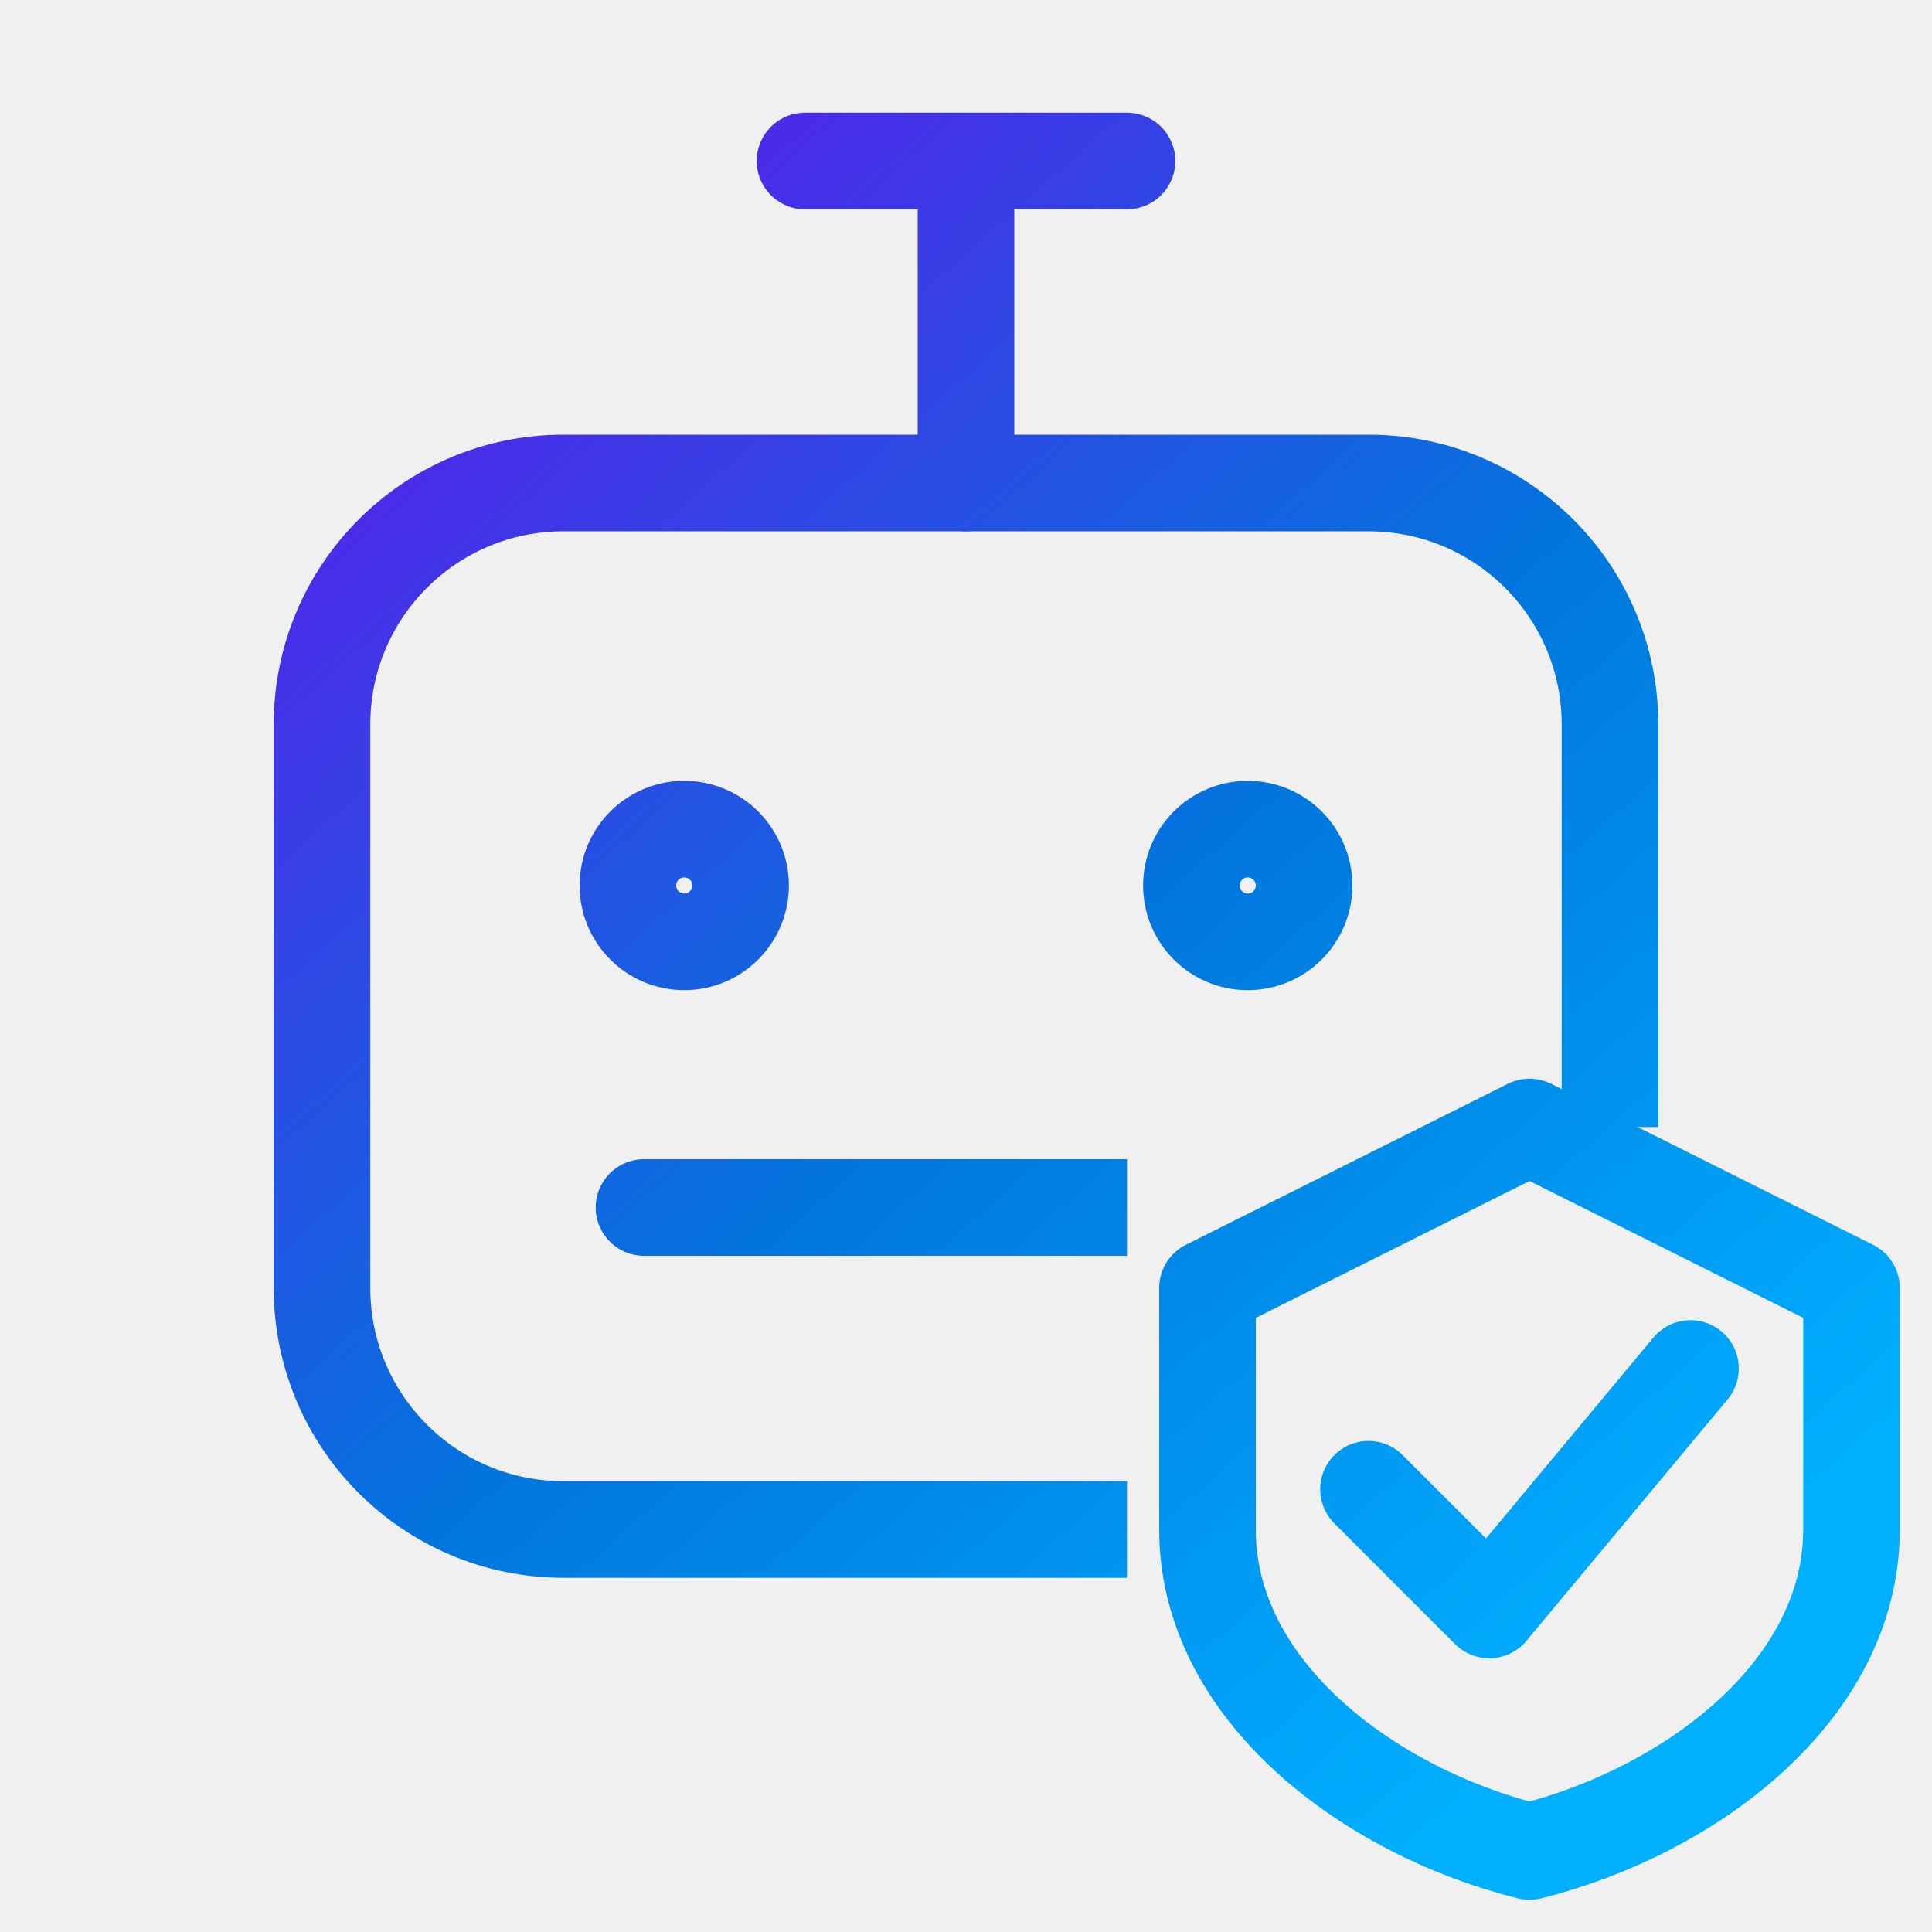
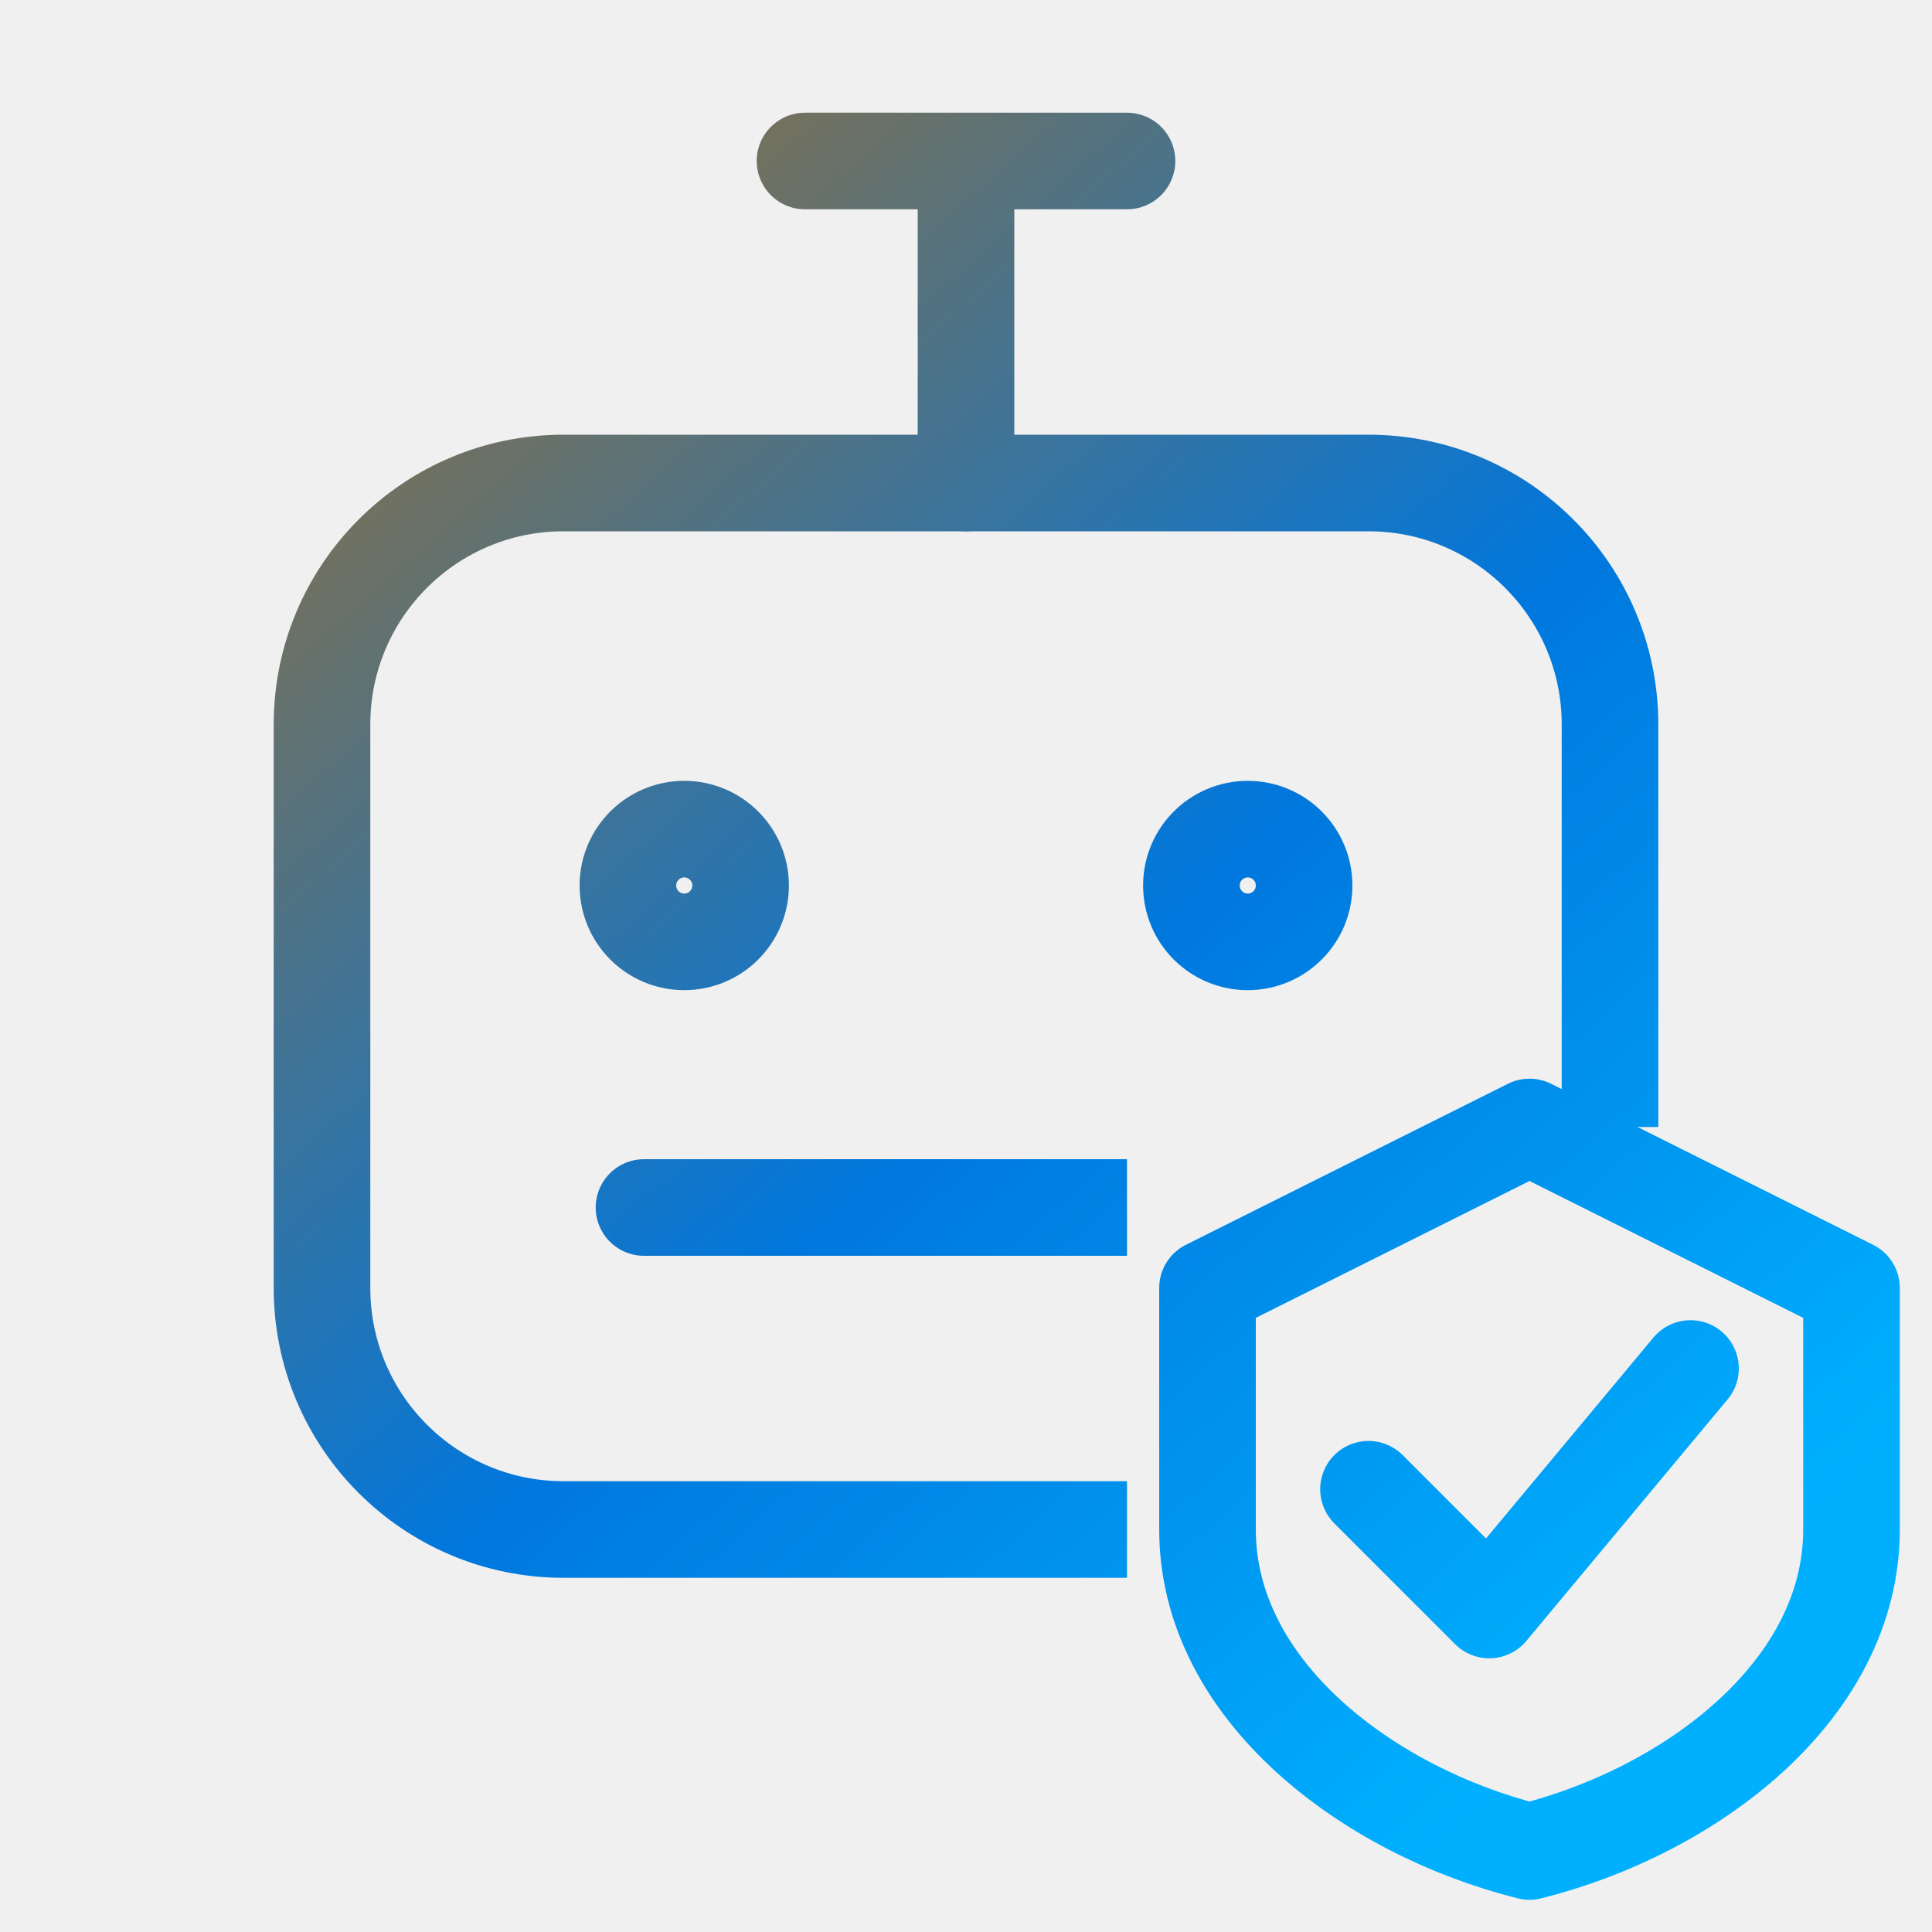
<svg xmlns="http://www.w3.org/2000/svg" viewBox="0 0 24 24" fill="none">
  <defs>
    <linearGradient id="aestheiaGradient" x1="4" y1="3" x2="20" y2="21" gradientUnits="userSpaceOnUse">
-       <stop stop-color="#5e17eb" />
+       <stop stop-color="#8f6f3e" />
      <stop offset=".55" stop-color="#0077dd" />
      <stop offset="1" stop-color="#00b0ff" />
    </linearGradient>
    <mask id="roleClear">
      <rect width="24" height="24" fill="white" />
      <rect x="14" y="14" width="10" height="10" fill="black" />
    </mask>
  </defs>
  <g stroke="url(#aestheiaGradient)" stroke-width="1.2" stroke-linecap="round" stroke-linejoin="round">
    <g mask="url(#roleClear)">
      <rect x="4" y="6" width="16" height="13" rx="3" />
      <path d="M12 6V2M10 2h4M8 15h8" />
      <circle cx="8.5" cy="11" r=".7" />
      <circle cx="15.5" cy="11" r=".7" />
    </g>
    <path d="M19 14l4 2v3c0 2-2 3.5-4 4-2-.5-4-2-4-4v-3l4-2Z" />
    <path d="m17 18.5 1.5 1.5 2.5-3" />
  </g>
</svg>
